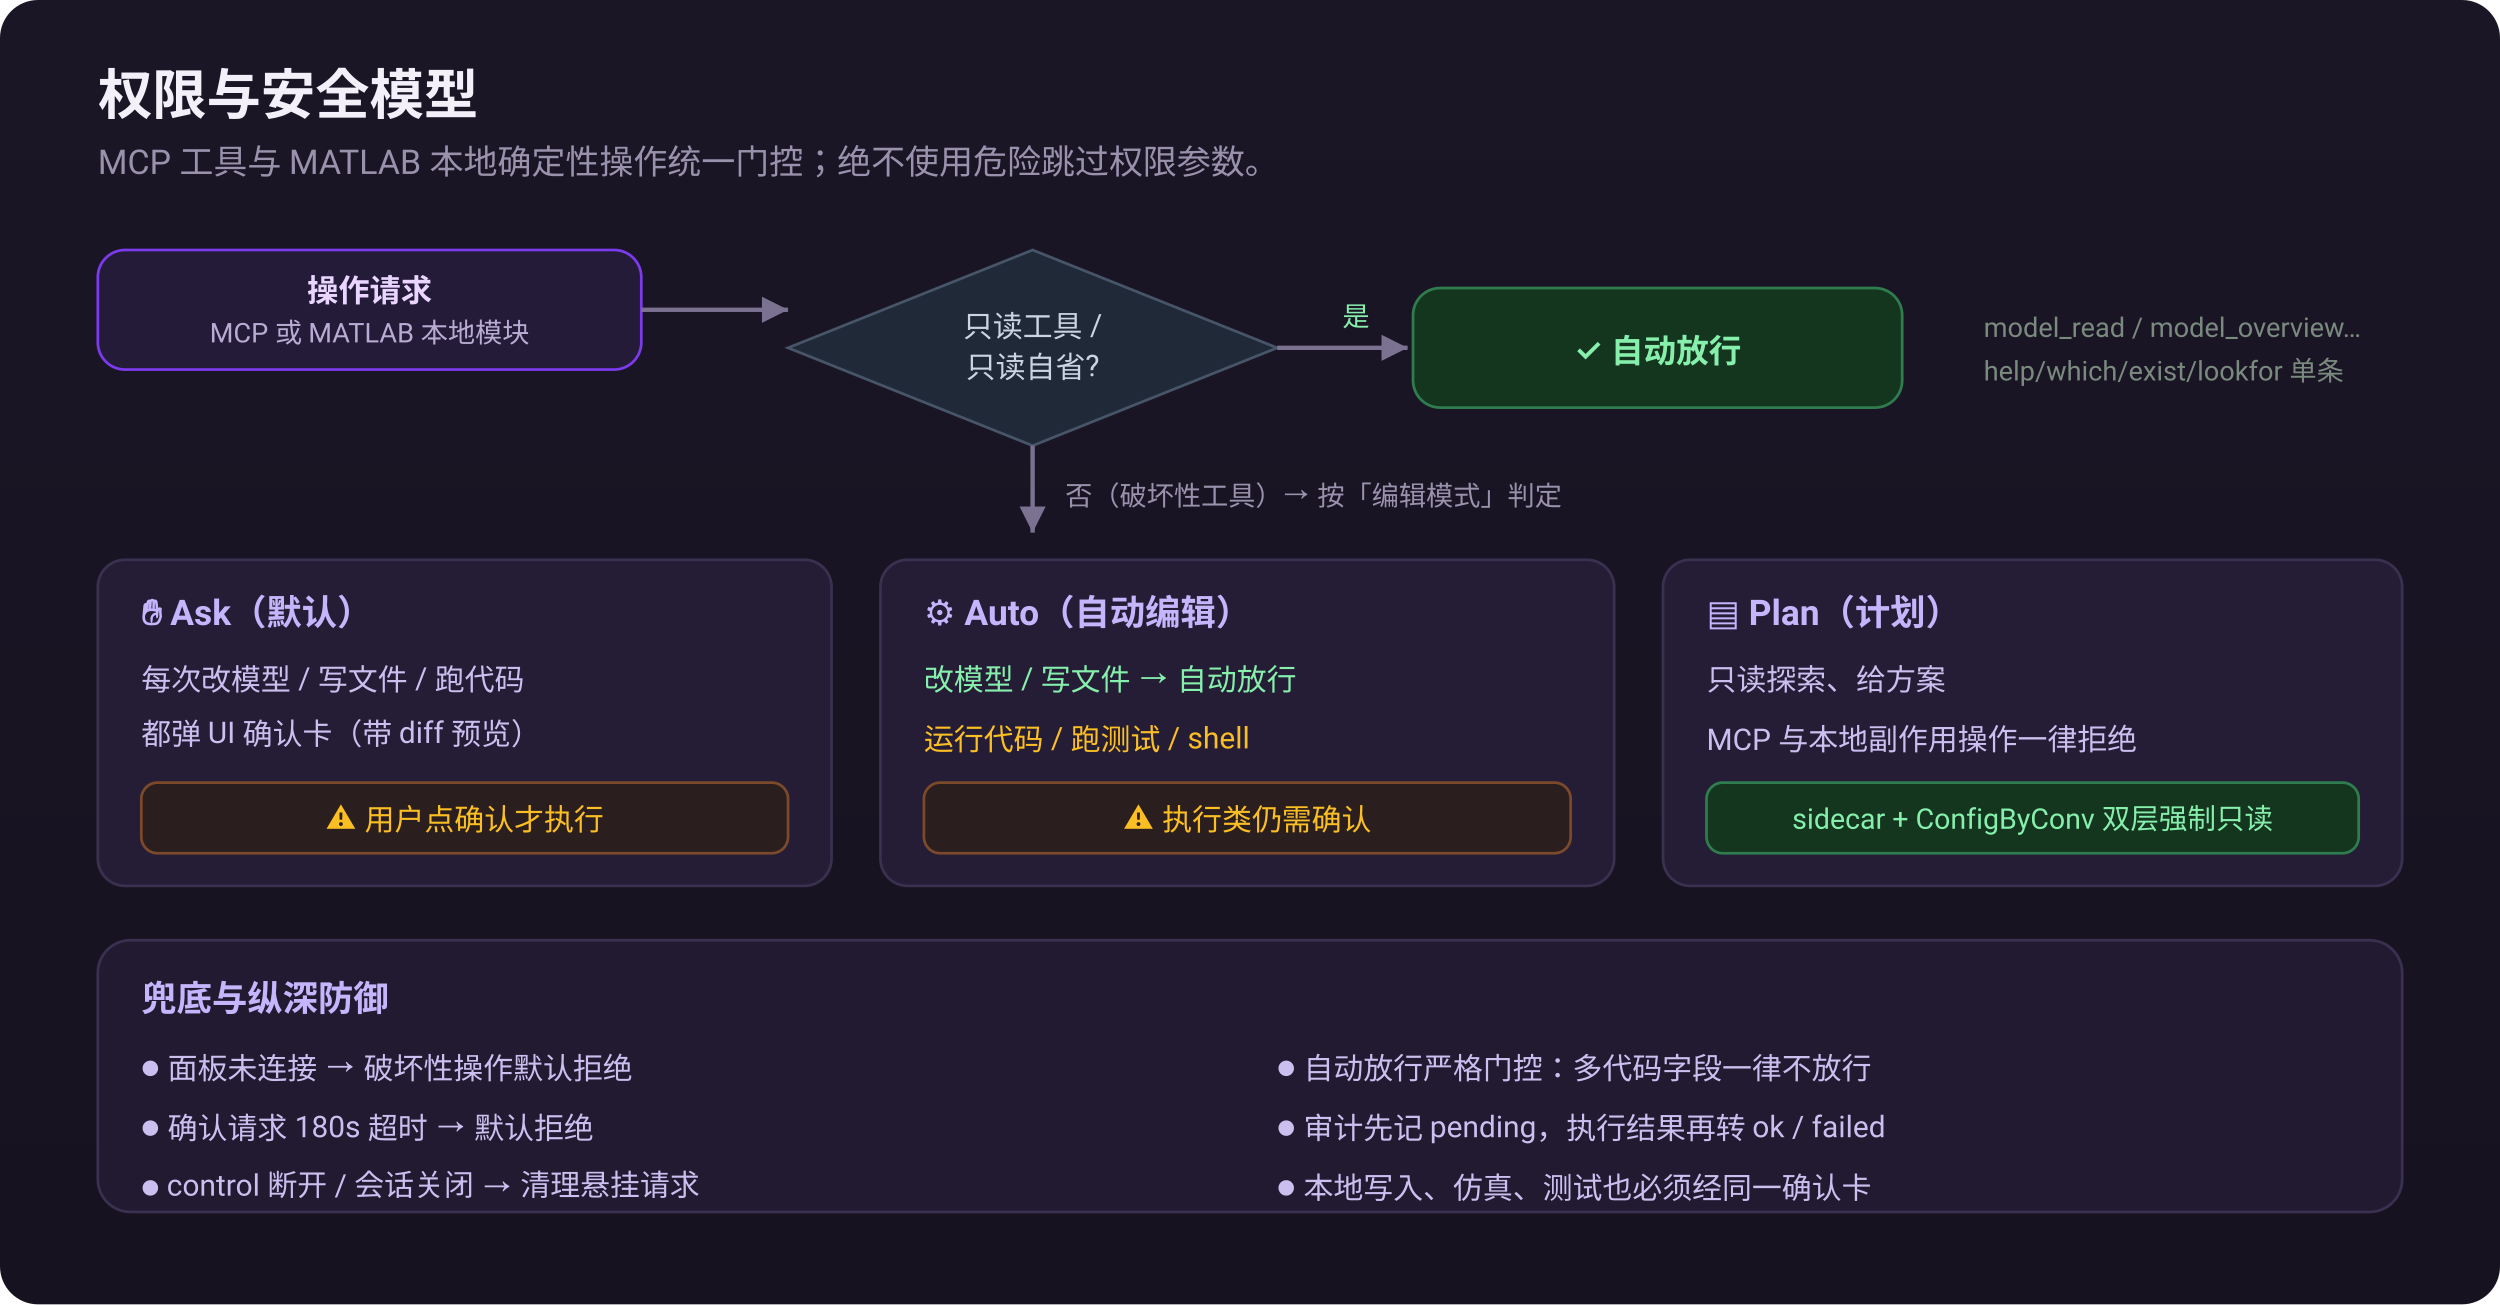
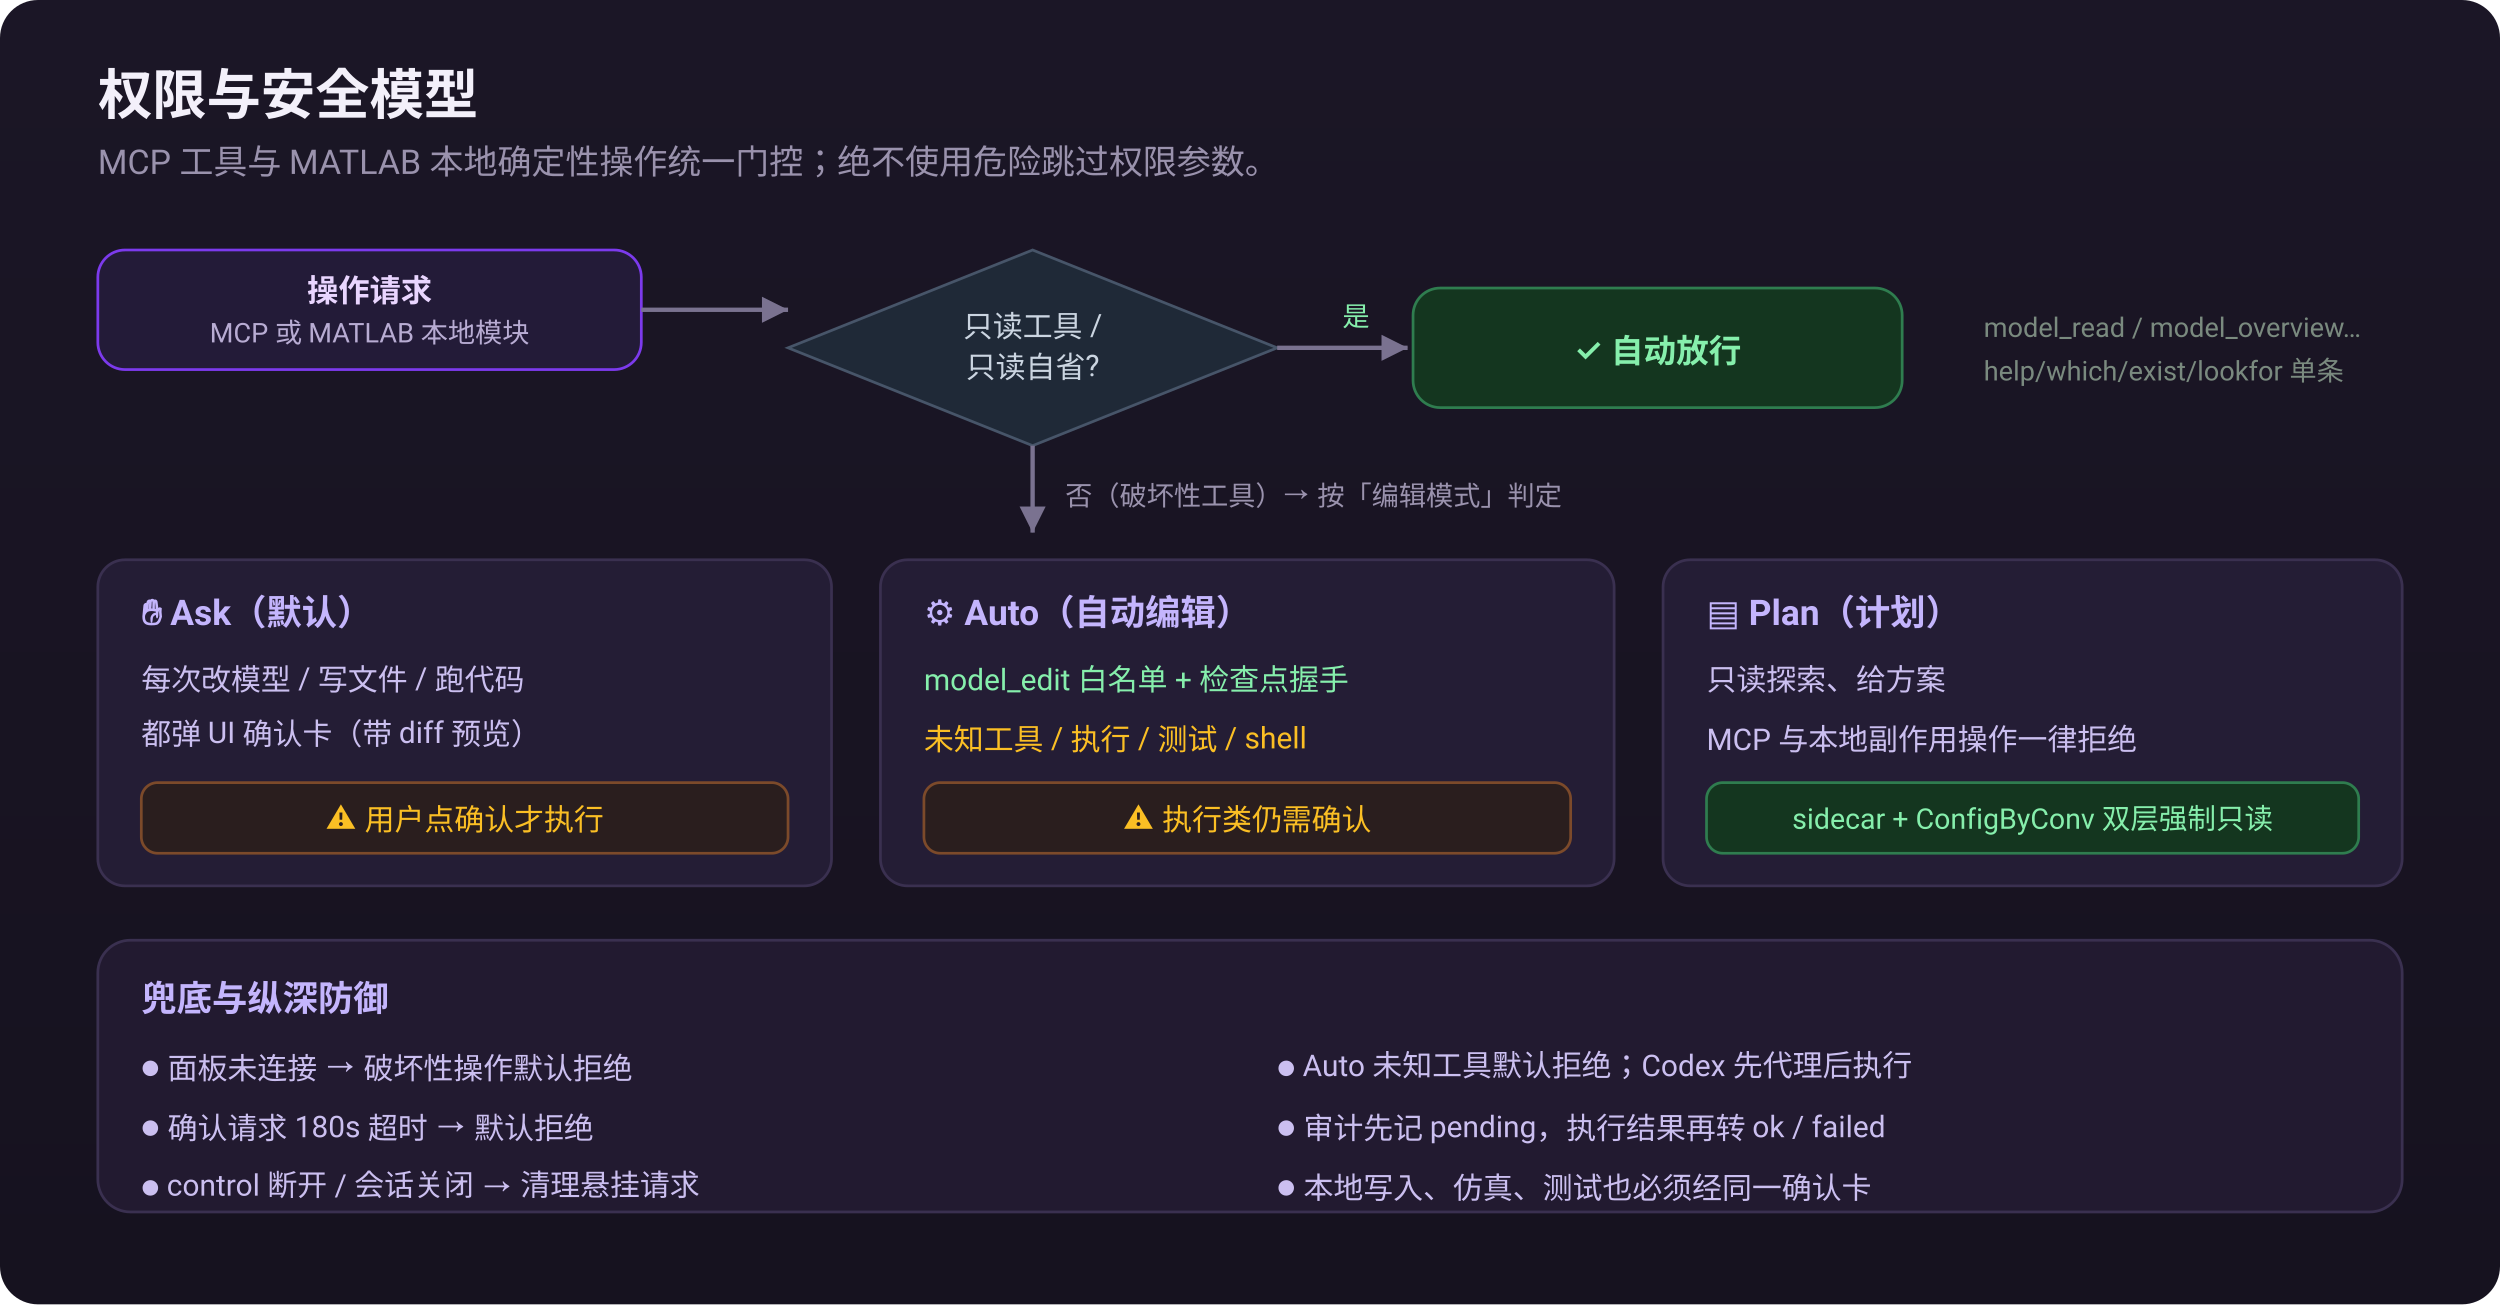
<svg xmlns="http://www.w3.org/2000/svg" viewBox="0 0 920 480" font-family="-apple-system,Segoe UI,Roboto,Helvetica,Arial,sans-serif">
  <defs>
    <linearGradient id="bg3" x1="0" y1="0" x2="0" y2="1">
      <stop offset="0" stop-color="#1b1626" />
      <stop offset="1" stop-color="#16121f" />
    </linearGradient>
    <marker id="a3" markerWidth="9" markerHeight="9" refX="6" refY="3" orient="auto">
      <path d="M0,0 L6,3 L0,6 Z" fill="#7a7290" />
    </marker>
  </defs>
  <rect width="920" height="480" rx="14" fill="url(#bg3)" />
  <text x="36" y="42" fill="#f3f0fa" font-size="20" font-weight="700">权限与安全模型</text>
  <text x="36" y="64" fill="#9a92ad" font-size="12.5">MCP 工具与 MATLAB 本地确定性操作统一门控；绝不使用危险跳过权限参数。</text>
  <rect x="36" y="92" width="200" height="44" rx="10" fill="#231b38" stroke="#7c3aed" />
  <text x="136" y="111" fill="#e9d5ff" font-size="11.5" font-weight="600" text-anchor="middle">操作请求</text>
  <text x="136" y="126" fill="#b8acd3" font-size="10" text-anchor="middle">MCP 或 MATLAB 本地模块</text>
  <line x1="236" y1="114" x2="290" y2="114" stroke="#7a7290" stroke-width="1.6" marker-end="url(#a3)" />
  <path d="M380,92 L470,128 L380,164 L290,128 Z" fill="#1f2937" stroke="#475569" />
  <text x="380" y="124" fill="#cbd5e1" font-size="11" text-anchor="middle">只读工具 /</text>
  <text x="380" y="139" fill="#cbd5e1" font-size="11" text-anchor="middle">只读自省?</text>
  <rect x="520" y="106" width="180" height="44" rx="10" fill="#14361f" stroke="#2f7d4f" />
  <text x="610" y="133" fill="#86efac" font-size="12" font-weight="600" text-anchor="middle">✓ 自动放行</text>
  <line x1="470" y1="128" x2="518" y2="128" stroke="#7a7290" stroke-width="1.6" marker-end="url(#a3)" />
  <text x="494" y="120" fill="#86efac" font-size="10">是</text>
  <text x="730" y="124" fill="#7a8a7f" font-size="10">model_read / model_overview…</text>
  <text x="730" y="140" fill="#7a8a7f" font-size="10">help/which/exist/lookfor 单条</text>
  <line x1="380" y1="164" x2="380" y2="196" stroke="#7a7290" stroke-width="1.6" marker-end="url(#a3)" />
  <text x="392" y="186" fill="#9a92ad" font-size="10">否（破坏性工具）→ 按「编辑模式」判定</text>
  <rect x="36" y="206" width="270" height="120" rx="10" fill="#241d35" stroke="#3a3050" />
  <text x="52" y="230" fill="#c4b5fd" font-size="13" font-weight="700">✋ Ask（默认）</text>
  <text x="52" y="254" fill="#cbbff0" font-size="11">每次改模型 / 写文件 / 跑代码</text>
  <text x="52" y="274" fill="#cbbff0" font-size="11">都弹 UI 确认卡（带 diff 预览）</text>
  <rect x="52" y="288" width="238" height="26" rx="6" fill="#2a1e1e" stroke="#7c4a2a" />
  <text x="171" y="305" fill="#fbbf24" font-size="11" text-anchor="middle">⚠ 用户点确认才执行</text>
  <rect x="324" y="206" width="270" height="120" rx="10" fill="#241d35" stroke="#3a3050" />
  <text x="340" y="230" fill="#c4b5fd" font-size="13" font-weight="700">⚙ Auto（自动编辑）</text>
-   <text x="340" y="254" fill="#86efac" font-size="11">改模型 / 写文件 → 自动放行</text>
-   <text x="340" y="276" fill="#fbbf24" font-size="11">运行代码 / 跑测试 / shell</text>
+   <text x="340" y="254" fill="#86efac" font-size="11">model_edit 白名单 + 检查点握手</text>
+   <text x="340" y="276" fill="#fbbf24" font-size="11">未知工具 / 执行 / 测试 / shell</text>
  <rect x="340" y="288" width="238" height="26" rx="6" fill="#2a1e1e" stroke="#7c4a2a" />
  <text x="459" y="305" fill="#fbbf24" font-size="11" text-anchor="middle">⚠ 执行类仍需确认</text>
  <rect x="612" y="206" width="272" height="120" rx="10" fill="#241d35" stroke="#3a3050" />
  <text x="628" y="230" fill="#c4b5fd" font-size="13" font-weight="700">▤ Plan（计划）</text>
  <text x="628" y="254" fill="#cbbff0" font-size="11">只读探索、给方案</text>
  <text x="628" y="276" fill="#cbbff0" font-size="11">MCP 与本地副作用操作一律拒绝</text>
  <rect x="628" y="288" width="240" height="26" rx="6" fill="#14361f" stroke="#2f7d4f" />
  <text x="748" y="305" fill="#86efac" font-size="10.5" text-anchor="middle">sidecar + ConfigByConv 双层强制只读</text>
  <rect x="36" y="346" width="848" height="100" rx="12" fill="#221a30" stroke="#3a3050" />
  <text x="52" y="372" fill="#c4b5fd" font-size="13" font-weight="700">兜底与纵深防御</text>
  <g font-size="11" fill="#cbbff0">
    <text x="52" y="396">● 面板未连接 → 破坏性操作默认拒绝</text>
    <text x="52" y="418">● 确认请求 180s 超时 → 默认拒绝</text>
    <text x="52" y="440">● control 断开 / 会话关闭 → 清理悬挂请求</text>
-     <text x="470" y="396">● 自动放行严格门控：多代码字段一律不放行</text>
+     <text x="470" y="396">● Auto 未知工具默认拒绝；Codex 先代理后执行</text>
    <text x="470" y="418">● 审计先记 pending，执行结果再转 ok / failed</text>
    <text x="470" y="440">● 本地写入、仿真、测试也必须经同一确认卡</text>
  </g>
</svg>
